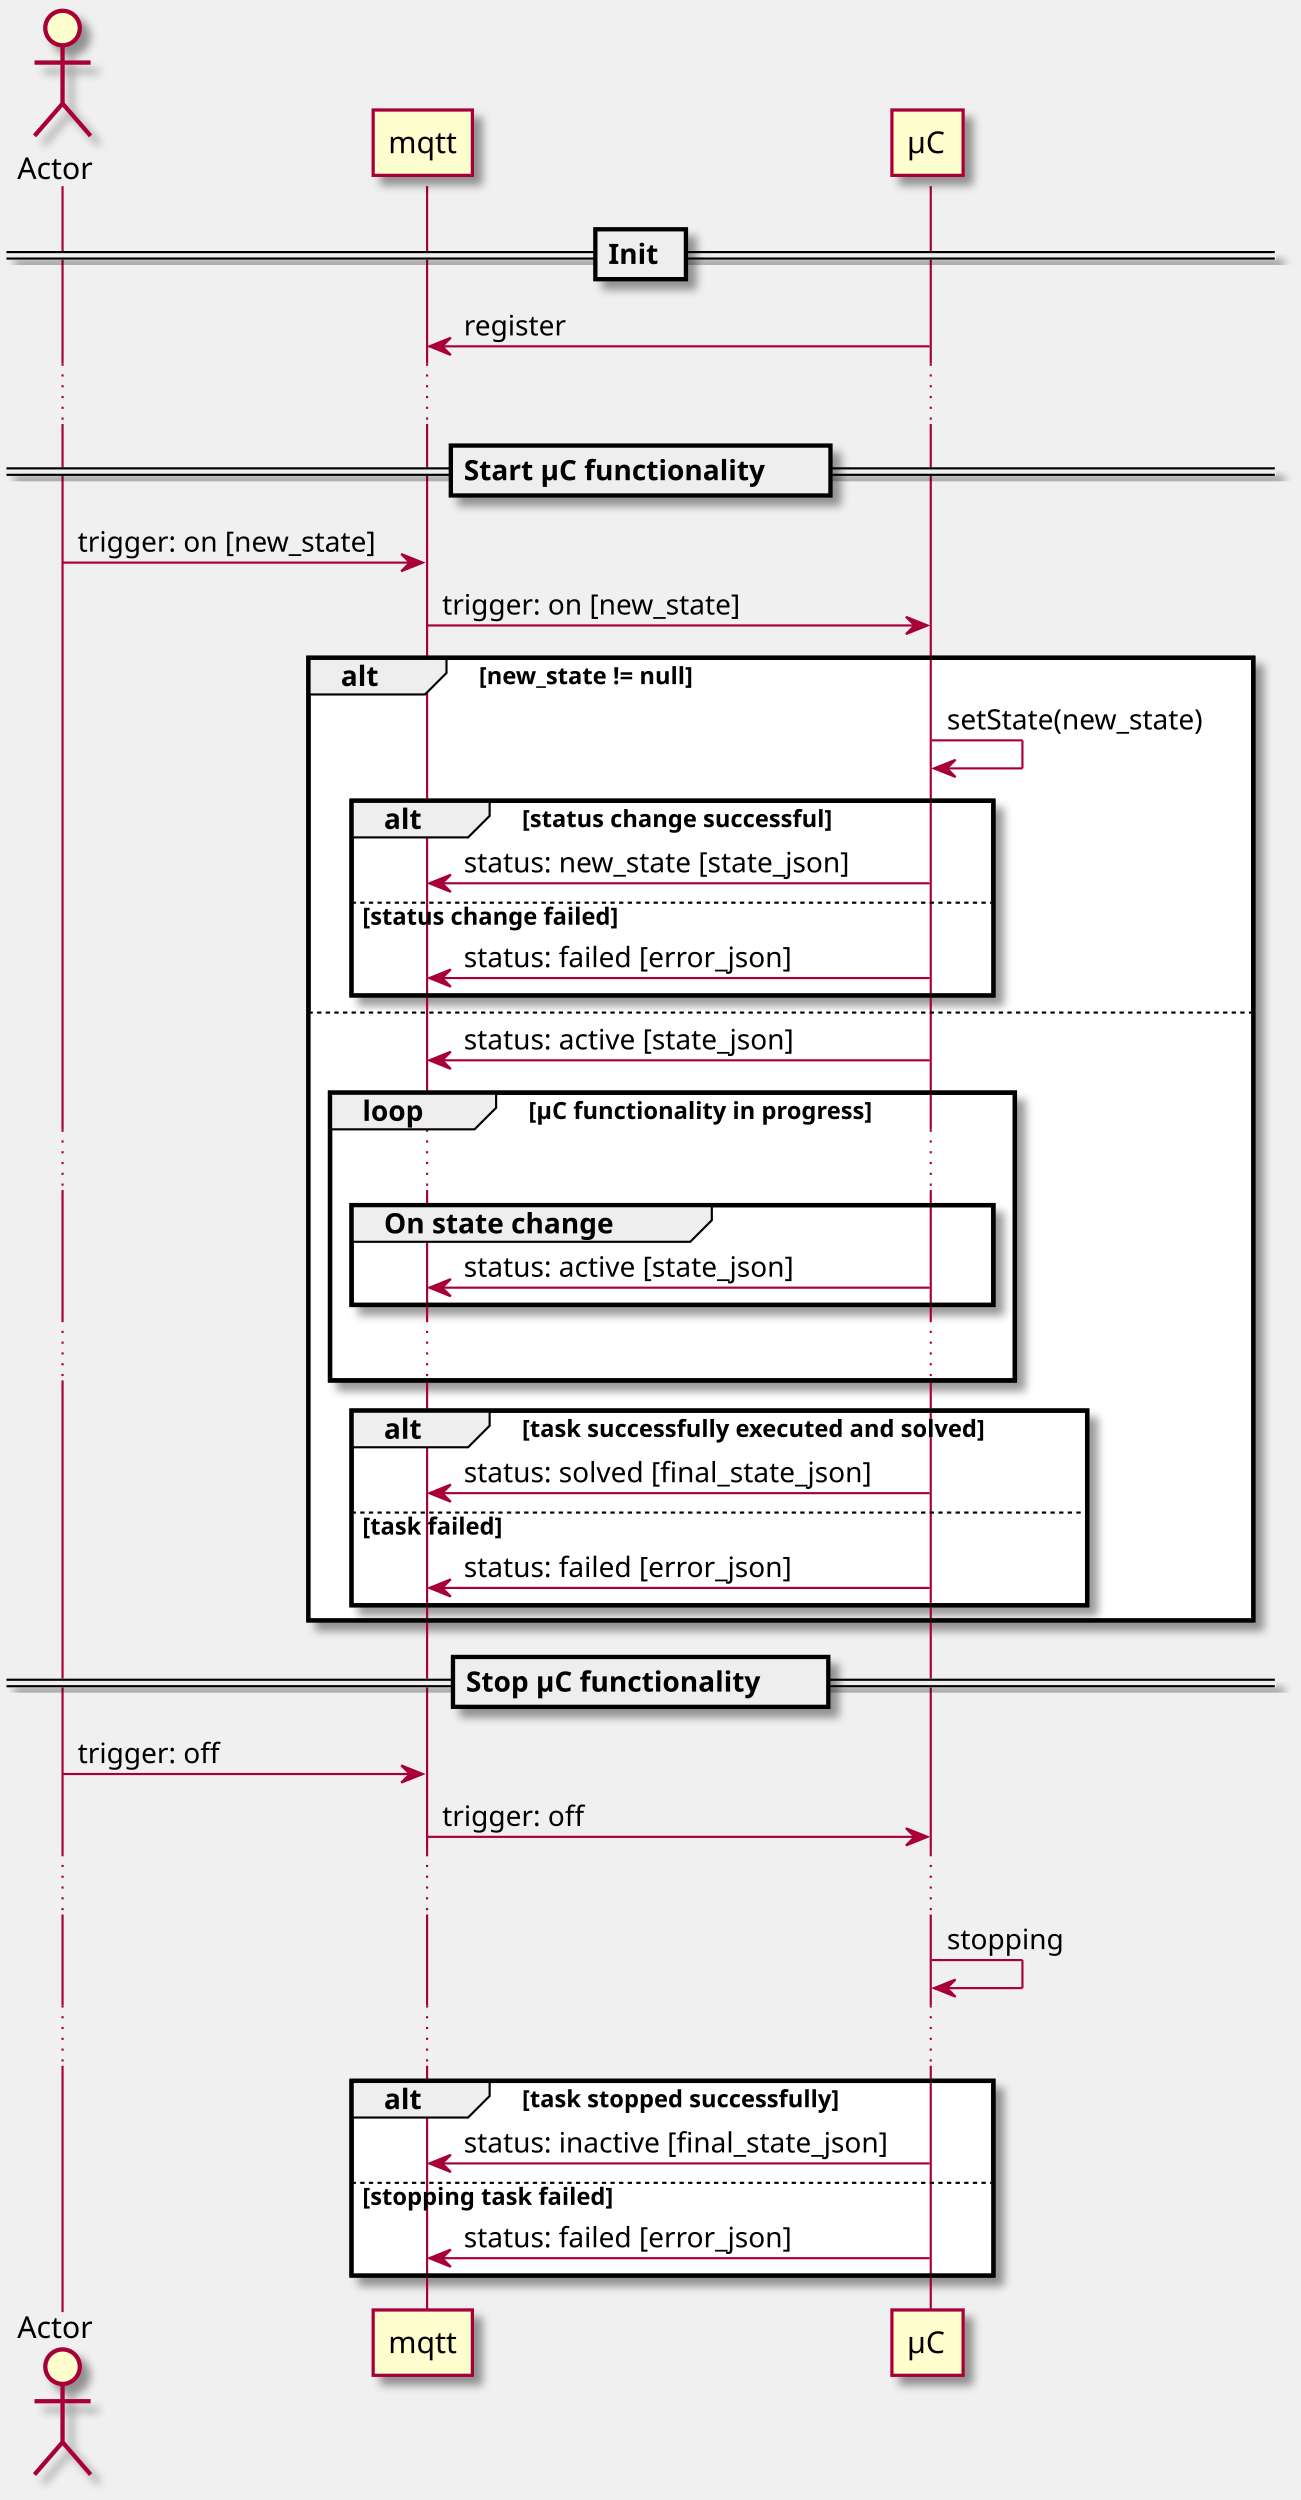
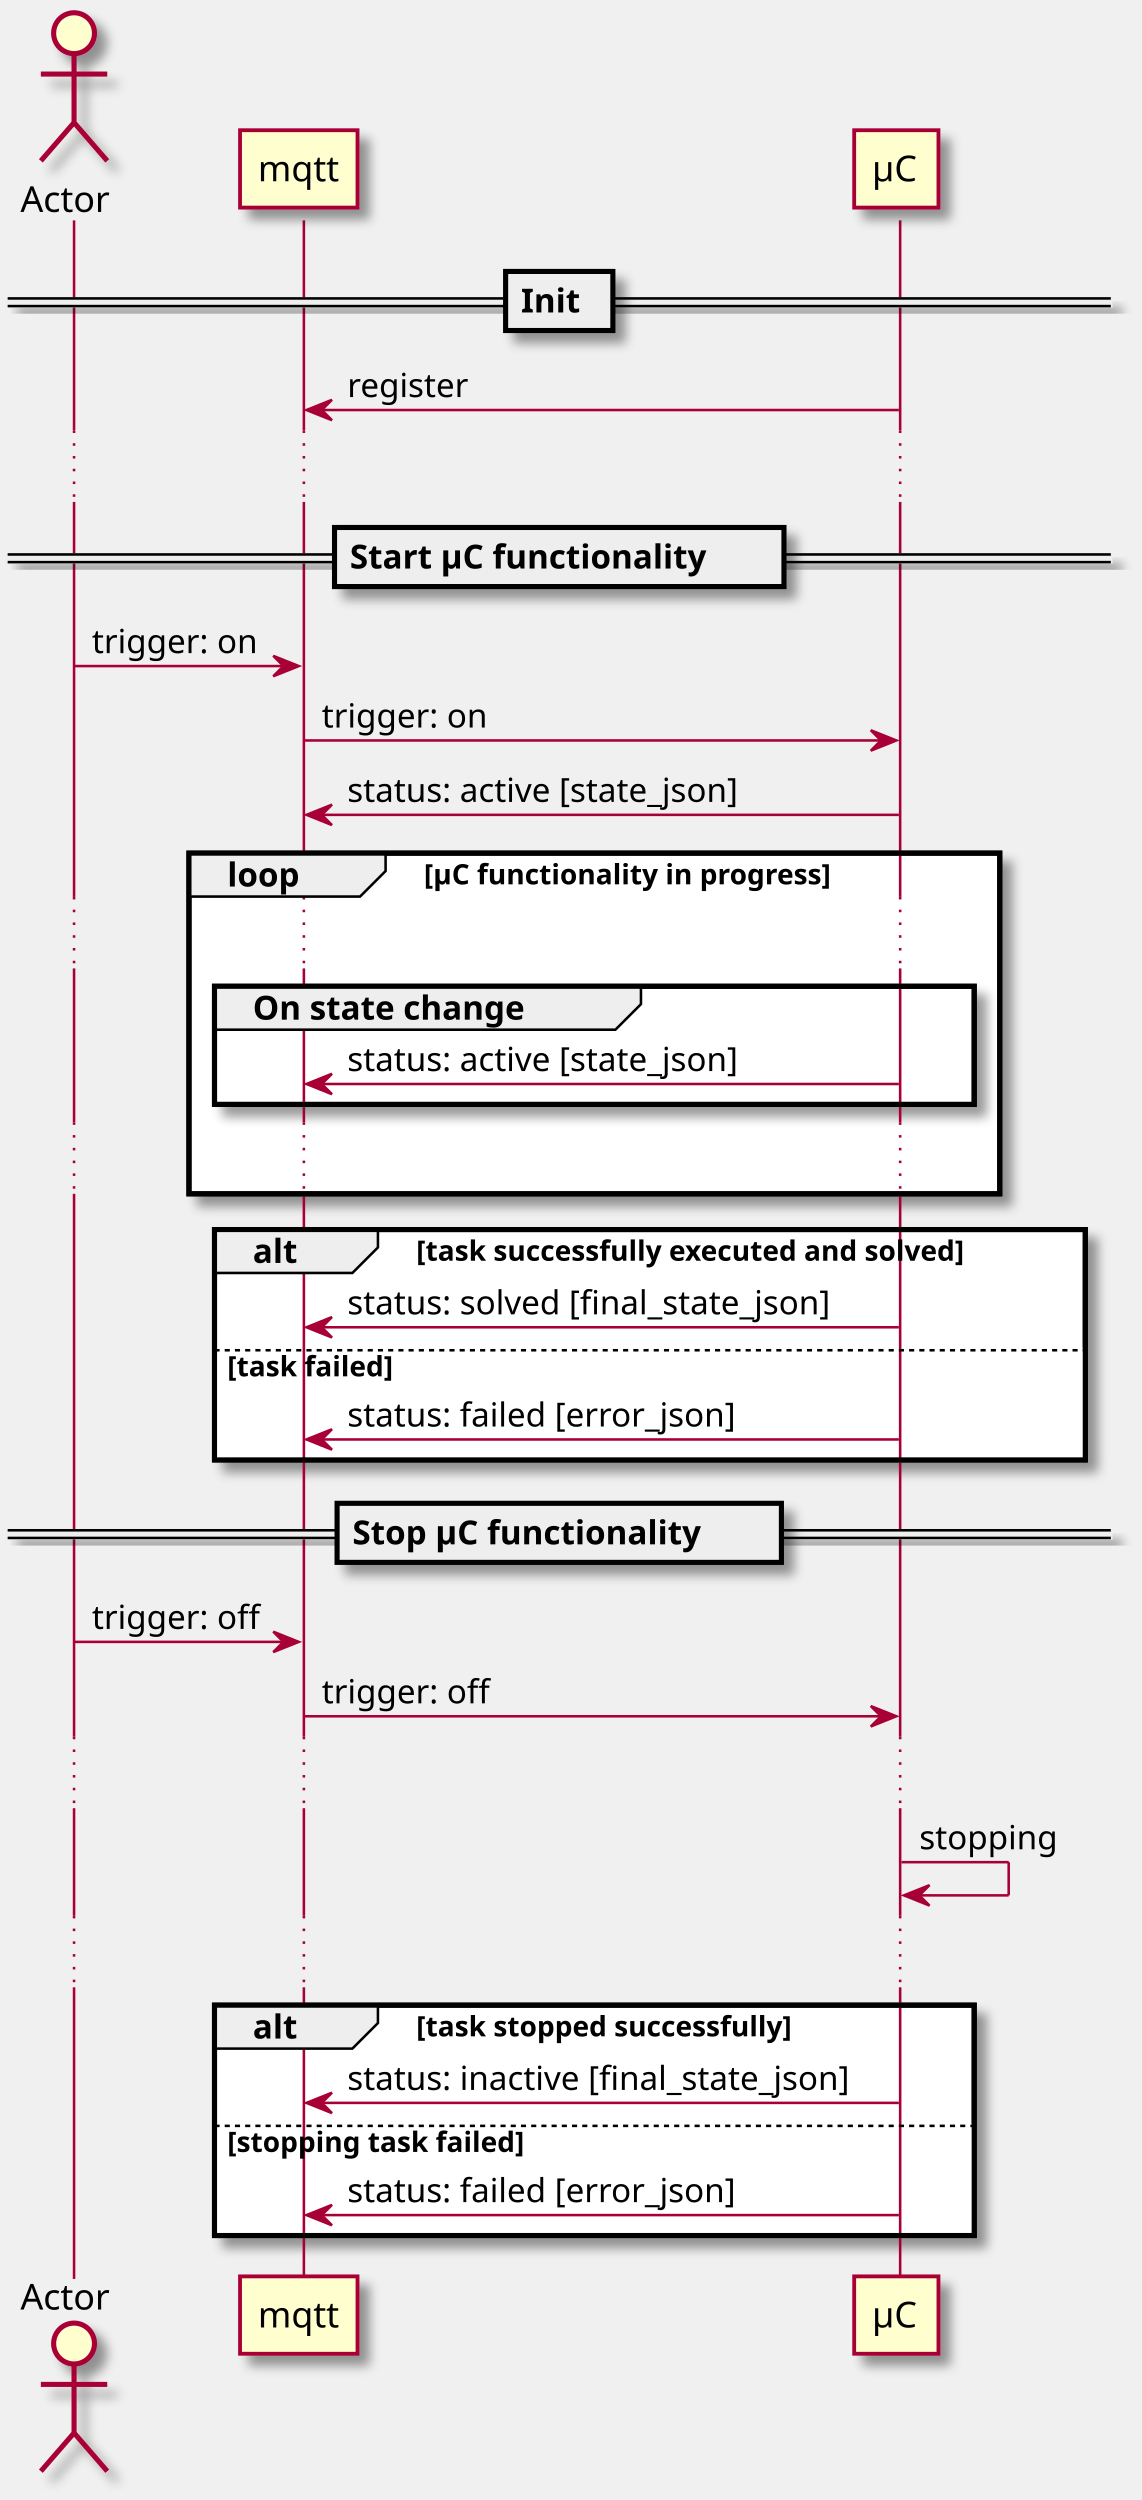
- <svg xmlns="http://www.w3.org/2000/svg" contentScriptType="application/ecmascript" contentStyleType="text/css" height="1159px" preserveAspectRatio="none" style="width:603px;height:1159px;" version="1.1" viewBox="0 0 603 1159" width="603px" zoomAndPan="magnify">
+ <svg xmlns="http://www.w3.org/2000/svg" contentScriptType="application/ecmascript" contentStyleType="text/css" height="979px" preserveAspectRatio="none" style="width:447px;height:979px;" version="1.1" viewBox="0 0 447 979" width="447px" zoomAndPan="magnify">
  <defs>
-     <filter height="300%" id="farprltme7k7c" width="300%" x="-1" y="-1">
+     <filter height="300%" id="fqrwfn5tpmyjd" width="300%" x="-1" y="-1">
      <feGaussianBlur result="blurOut" stdDeviation="2.0" />
      <feColorMatrix in="blurOut" result="blurOut2" type="matrix" values="0 0 0 0 0 0 0 0 0 0 0 0 0 0 0 0 0 0 .4 0" />
      <feOffset dx="4.0" dy="4.0" in="blurOut2" result="blurOut3" />
      <feBlend in="SourceGraphic" in2="blurOut3" mode="normal" />
    </filter>
  </defs>
  <g>
-     <rect fill="#FFFFFF" filter="url(#farprltme7k7c)" height="446.203" style="stroke: #000000; stroke-width: 2.0;" width="438" x="143" y="304.961" />
-     <rect fill="#FFFFFF" filter="url(#farprltme7k7c)" height="90.203" style="stroke: #000000; stroke-width: 2.0;" width="297.5" x="163" y="371.227" />
-     <rect fill="#FFFFFF" height="43.938" style="stroke: none; stroke-width: 1.0;" width="297.5" x="163" y="417.492" />
-     <rect fill="#FFFFFF" height="282.734" style="stroke: none; stroke-width: 1.0;" width="438" x="143" y="468.43" />
-     <rect fill="#FFFFFF" filter="url(#farprltme7k7c)" height="133.398" style="stroke: #000000; stroke-width: 2.0;" width="317.5" x="153" y="506.562" />
-     <rect fill="#FFFFFF" filter="url(#farprltme7k7c)" height="46.266" style="stroke: #000000; stroke-width: 2.0;" width="297.5" x="163" y="558.695" />
-     <rect fill="#FFFFFF" filter="url(#farprltme7k7c)" height="90.203" style="stroke: #000000; stroke-width: 2.0;" width="341" x="163" y="653.961" />
-     <rect fill="#FFFFFF" height="43.938" style="stroke: none; stroke-width: 1.0;" width="341" x="163" y="700.227" />
-     <rect fill="#FFFFFF" filter="url(#farprltme7k7c)" height="90.203" style="stroke: #000000; stroke-width: 2.0;" width="297.5" x="163" y="964.695" />
-     <rect fill="#FFFFFF" height="43.938" style="stroke: none; stroke-width: 1.0;" width="297.5" x="163" y="1010.961" />
+     <rect fill="#FFFFFF" filter="url(#fqrwfn5tpmyjd)" height="133.398" style="stroke: #000000; stroke-width: 2.0;" width="317.5" x="74" y="334.094" />
+     <rect fill="#FFFFFF" filter="url(#fqrwfn5tpmyjd)" height="46.266" style="stroke: #000000; stroke-width: 2.0;" width="297.5" x="84" y="386.227" />
+     <rect fill="#FFFFFF" filter="url(#fqrwfn5tpmyjd)" height="90.203" style="stroke: #000000; stroke-width: 2.0;" width="341" x="84" y="481.492" />
+     <rect fill="#FFFFFF" height="43.938" style="stroke: none; stroke-width: 1.0;" width="341" x="84" y="527.758" />
+     <rect fill="#FFFFFF" filter="url(#fqrwfn5tpmyjd)" height="90.203" style="stroke: #000000; stroke-width: 2.0;" width="297.5" x="84" y="785.227" />
+     <rect fill="#FFFFFF" height="43.938" style="stroke: none; stroke-width: 1.0;" width="297.5" x="84" y="831.492" />
    <line style="stroke: #A80036; stroke-width: 1.0;" x1="29" x2="29" y1="86.297" y2="168.562" />
    <line style="stroke: #A80036; stroke-width: 1.0; stroke-dasharray: 1.0,4.0;" x1="29" x2="29" y1="168.562" y2="196.562" />
-     <line style="stroke: #A80036; stroke-width: 1.0;" x1="29" x2="29" y1="196.562" y2="523.695" />
-     <line style="stroke: #A80036; stroke-width: 1.0; stroke-dasharray: 1.0,4.0;" x1="29" x2="29" y1="523.695" y2="551.695" />
-     <line style="stroke: #A80036; stroke-width: 1.0;" x1="29" x2="29" y1="551.695" y2="611.961" />
-     <line style="stroke: #A80036; stroke-width: 1.0; stroke-dasharray: 1.0,4.0;" x1="29" x2="29" y1="611.961" y2="639.961" />
-     <line style="stroke: #A80036; stroke-width: 1.0;" x1="29" x2="29" y1="639.961" y2="859.562" />
-     <line style="stroke: #A80036; stroke-width: 1.0; stroke-dasharray: 1.0,4.0;" x1="29" x2="29" y1="859.562" y2="887.562" />
-     <line style="stroke: #A80036; stroke-width: 1.0;" x1="29" x2="29" y1="887.562" y2="929.695" />
-     <line style="stroke: #A80036; stroke-width: 1.0; stroke-dasharray: 1.0,4.0;" x1="29" x2="29" y1="929.695" y2="957.695" />
-     <line style="stroke: #A80036; stroke-width: 1.0;" x1="29" x2="29" y1="957.695" y2="1071.898" />
-     <line style="stroke: #A80036; stroke-width: 1.0;" x1="198" x2="198" y1="86.297" y2="168.562" />
-     <line style="stroke: #A80036; stroke-width: 1.0; stroke-dasharray: 1.0,4.0;" x1="198" x2="198" y1="168.562" y2="196.562" />
-     <line style="stroke: #A80036; stroke-width: 1.0;" x1="198" x2="198" y1="196.562" y2="523.695" />
-     <line style="stroke: #A80036; stroke-width: 1.0; stroke-dasharray: 1.0,4.0;" x1="198" x2="198" y1="523.695" y2="551.695" />
-     <line style="stroke: #A80036; stroke-width: 1.0;" x1="198" x2="198" y1="551.695" y2="611.961" />
-     <line style="stroke: #A80036; stroke-width: 1.0; stroke-dasharray: 1.0,4.0;" x1="198" x2="198" y1="611.961" y2="639.961" />
-     <line style="stroke: #A80036; stroke-width: 1.0;" x1="198" x2="198" y1="639.961" y2="859.562" />
-     <line style="stroke: #A80036; stroke-width: 1.0; stroke-dasharray: 1.0,4.0;" x1="198" x2="198" y1="859.562" y2="887.562" />
-     <line style="stroke: #A80036; stroke-width: 1.0;" x1="198" x2="198" y1="887.562" y2="929.695" />
-     <line style="stroke: #A80036; stroke-width: 1.0; stroke-dasharray: 1.0,4.0;" x1="198" x2="198" y1="929.695" y2="957.695" />
-     <line style="stroke: #A80036; stroke-width: 1.0;" x1="198" x2="198" y1="957.695" y2="1071.898" />
-     <line style="stroke: #A80036; stroke-width: 1.0;" x1="431.5" x2="431.5" y1="86.297" y2="168.562" />
-     <line style="stroke: #A80036; stroke-width: 1.0; stroke-dasharray: 1.0,4.0;" x1="431.5" x2="431.5" y1="168.562" y2="196.562" />
-     <line style="stroke: #A80036; stroke-width: 1.0;" x1="431.5" x2="431.5" y1="196.562" y2="523.695" />
-     <line style="stroke: #A80036; stroke-width: 1.0; stroke-dasharray: 1.0,4.0;" x1="431.5" x2="431.5" y1="523.695" y2="551.695" />
-     <line style="stroke: #A80036; stroke-width: 1.0;" x1="431.5" x2="431.5" y1="551.695" y2="611.961" />
-     <line style="stroke: #A80036; stroke-width: 1.0; stroke-dasharray: 1.0,4.0;" x1="431.5" x2="431.5" y1="611.961" y2="639.961" />
-     <line style="stroke: #A80036; stroke-width: 1.0;" x1="431.5" x2="431.5" y1="639.961" y2="859.562" />
-     <line style="stroke: #A80036; stroke-width: 1.0; stroke-dasharray: 1.0,4.0;" x1="431.5" x2="431.5" y1="859.562" y2="887.562" />
-     <line style="stroke: #A80036; stroke-width: 1.0;" x1="431.5" x2="431.5" y1="887.562" y2="929.695" />
-     <line style="stroke: #A80036; stroke-width: 1.0; stroke-dasharray: 1.0,4.0;" x1="431.5" x2="431.5" y1="929.695" y2="957.695" />
-     <line style="stroke: #A80036; stroke-width: 1.0;" x1="431.5" x2="431.5" y1="957.695" y2="1071.898" />
+     <line style="stroke: #A80036; stroke-width: 1.0;" x1="29" x2="29" y1="196.562" y2="351.227" />
+     <line style="stroke: #A80036; stroke-width: 1.0; stroke-dasharray: 1.0,4.0;" x1="29" x2="29" y1="351.227" y2="379.227" />
+     <line style="stroke: #A80036; stroke-width: 1.0;" x1="29" x2="29" y1="379.227" y2="439.492" />
+     <line style="stroke: #A80036; stroke-width: 1.0; stroke-dasharray: 1.0,4.0;" x1="29" x2="29" y1="439.492" y2="467.492" />
+     <line style="stroke: #A80036; stroke-width: 1.0;" x1="29" x2="29" y1="467.492" y2="680.094" />
+     <line style="stroke: #A80036; stroke-width: 1.0; stroke-dasharray: 1.0,4.0;" x1="29" x2="29" y1="680.094" y2="708.094" />
+     <line style="stroke: #A80036; stroke-width: 1.0;" x1="29" x2="29" y1="708.094" y2="750.227" />
+     <line style="stroke: #A80036; stroke-width: 1.0; stroke-dasharray: 1.0,4.0;" x1="29" x2="29" y1="750.227" y2="778.227" />
+     <line style="stroke: #A80036; stroke-width: 1.0;" x1="29" x2="29" y1="778.227" y2="892.43" />
+     <line style="stroke: #A80036; stroke-width: 1.0;" x1="119" x2="119" y1="86.297" y2="168.562" />
+     <line style="stroke: #A80036; stroke-width: 1.0; stroke-dasharray: 1.0,4.0;" x1="119" x2="119" y1="168.562" y2="196.562" />
+     <line style="stroke: #A80036; stroke-width: 1.0;" x1="119" x2="119" y1="196.562" y2="351.227" />
+     <line style="stroke: #A80036; stroke-width: 1.0; stroke-dasharray: 1.0,4.0;" x1="119" x2="119" y1="351.227" y2="379.227" />
+     <line style="stroke: #A80036; stroke-width: 1.0;" x1="119" x2="119" y1="379.227" y2="439.492" />
+     <line style="stroke: #A80036; stroke-width: 1.0; stroke-dasharray: 1.0,4.0;" x1="119" x2="119" y1="439.492" y2="467.492" />
+     <line style="stroke: #A80036; stroke-width: 1.0;" x1="119" x2="119" y1="467.492" y2="680.094" />
+     <line style="stroke: #A80036; stroke-width: 1.0; stroke-dasharray: 1.0,4.0;" x1="119" x2="119" y1="680.094" y2="708.094" />
+     <line style="stroke: #A80036; stroke-width: 1.0;" x1="119" x2="119" y1="708.094" y2="750.227" />
+     <line style="stroke: #A80036; stroke-width: 1.0; stroke-dasharray: 1.0,4.0;" x1="119" x2="119" y1="750.227" y2="778.227" />
+     <line style="stroke: #A80036; stroke-width: 1.0;" x1="119" x2="119" y1="778.227" y2="892.43" />
+     <line style="stroke: #A80036; stroke-width: 1.0;" x1="352.5" x2="352.5" y1="86.297" y2="168.562" />
+     <line style="stroke: #A80036; stroke-width: 1.0; stroke-dasharray: 1.0,4.0;" x1="352.5" x2="352.5" y1="168.562" y2="196.562" />
+     <line style="stroke: #A80036; stroke-width: 1.0;" x1="352.5" x2="352.5" y1="196.562" y2="351.227" />
+     <line style="stroke: #A80036; stroke-width: 1.0; stroke-dasharray: 1.0,4.0;" x1="352.5" x2="352.5" y1="351.227" y2="379.227" />
+     <line style="stroke: #A80036; stroke-width: 1.0;" x1="352.5" x2="352.5" y1="379.227" y2="439.492" />
+     <line style="stroke: #A80036; stroke-width: 1.0; stroke-dasharray: 1.0,4.0;" x1="352.5" x2="352.5" y1="439.492" y2="467.492" />
+     <line style="stroke: #A80036; stroke-width: 1.0;" x1="352.5" x2="352.5" y1="467.492" y2="680.094" />
+     <line style="stroke: #A80036; stroke-width: 1.0; stroke-dasharray: 1.0,4.0;" x1="352.5" x2="352.5" y1="680.094" y2="708.094" />
+     <line style="stroke: #A80036; stroke-width: 1.0;" x1="352.5" x2="352.5" y1="708.094" y2="750.227" />
+     <line style="stroke: #A80036; stroke-width: 1.0; stroke-dasharray: 1.0,4.0;" x1="352.5" x2="352.5" y1="750.227" y2="778.227" />
+     <line style="stroke: #A80036; stroke-width: 1.0;" x1="352.5" x2="352.5" y1="778.227" y2="892.43" />
    <text fill="#000000" font-family="sans-serif" font-size="14" lengthAdjust="spacingAndGlyphs" textLength="36" x="8" y="82.995">Actor</text>
-     <ellipse cx="29" cy="13" fill="#FEFECE" filter="url(#farprltme7k7c)" rx="8" ry="8" style="stroke: #A80036; stroke-width: 2.0;" />
-     <path d="M29,21 L29,48 M16,29 L42,29 M29,48 L16,63 M29,48 L42,63 " fill="none" filter="url(#farprltme7k7c)" style="stroke: #A80036; stroke-width: 2.0;" />
-     <text fill="#000000" font-family="sans-serif" font-size="14" lengthAdjust="spacingAndGlyphs" textLength="36" x="8" y="1083.894">Actor</text>
-     <ellipse cx="29" cy="1097.195" fill="#FEFECE" filter="url(#farprltme7k7c)" rx="8" ry="8" style="stroke: #A80036; stroke-width: 2.0;" />
-     <path d="M29,1105.195 L29,1132.195 M16,1113.195 L42,1113.195 M29,1132.195 L16,1147.195 M29,1132.195 L42,1147.195 " fill="none" filter="url(#farprltme7k7c)" style="stroke: #A80036; stroke-width: 2.0;" />
-     <rect fill="#FEFECE" filter="url(#farprltme7k7c)" height="30.297" style="stroke: #A80036; stroke-width: 1.5;" width="46" x="173" y="51" />
-     <text fill="#000000" font-family="sans-serif" font-size="14" lengthAdjust="spacingAndGlyphs" textLength="32" x="180" y="70.995">mqtt</text>
-     <rect fill="#FEFECE" filter="url(#farprltme7k7c)" height="30.297" style="stroke: #A80036; stroke-width: 1.5;" width="46" x="173" y="1070.898" />
-     <text fill="#000000" font-family="sans-serif" font-size="14" lengthAdjust="spacingAndGlyphs" textLength="32" x="180" y="1090.894">mqtt</text>
-     <rect fill="#FEFECE" filter="url(#farprltme7k7c)" height="30.297" style="stroke: #A80036; stroke-width: 1.5;" width="33" x="413.5" y="51" />
-     <text fill="#000000" font-family="sans-serif" font-size="14" lengthAdjust="spacingAndGlyphs" textLength="19" x="420.5" y="70.995">μC</text>
-     <rect fill="#FEFECE" filter="url(#farprltme7k7c)" height="30.297" style="stroke: #A80036; stroke-width: 1.5;" width="33" x="413.5" y="1070.898" />
-     <text fill="#000000" font-family="sans-serif" font-size="14" lengthAdjust="spacingAndGlyphs" textLength="19" x="420.5" y="1090.894">μC</text>
-     <rect fill="#EEEEEE" filter="url(#farprltme7k7c)" height="3" style="stroke: #EEEEEE; stroke-width: 1.0;" width="588" x="3" y="116.863" />
-     <line style="stroke: #000000; stroke-width: 1.0;" x1="3" x2="591" y1="116.863" y2="116.863" />
-     <line style="stroke: #000000; stroke-width: 1.0;" x1="3" x2="591" y1="119.863" y2="119.863" />
-     <rect fill="#EEEEEE" filter="url(#farprltme7k7c)" height="23.133" style="stroke: #000000; stroke-width: 2.0;" width="42" x="276" y="106.297" />
-     <text fill="#000000" font-family="sans-serif" font-size="13" font-weight="bold" lengthAdjust="spacingAndGlyphs" textLength="23" x="282" y="122.364">Init</text>
-     <polygon fill="#A80036" points="209,156.562,199,160.562,209,164.562,205,160.562" style="stroke: #A80036; stroke-width: 1.0;" />
-     <line style="stroke: #A80036; stroke-width: 1.0;" x1="203" x2="431" y1="160.562" y2="160.562" />
-     <text fill="#000000" font-family="sans-serif" font-size="13" lengthAdjust="spacingAndGlyphs" textLength="49" x="215" y="155.497">register</text>
-     <rect fill="#EEEEEE" filter="url(#farprltme7k7c)" height="3" style="stroke: #EEEEEE; stroke-width: 1.0;" width="588" x="3" y="217.129" />
-     <line style="stroke: #000000; stroke-width: 1.0;" x1="3" x2="591" y1="217.129" y2="217.129" />
-     <line style="stroke: #000000; stroke-width: 1.0;" x1="3" x2="591" y1="220.129" y2="220.129" />
-     <rect fill="#EEEEEE" filter="url(#farprltme7k7c)" height="23.133" style="stroke: #000000; stroke-width: 2.0;" width="176" x="209" y="206.562" />
-     <text fill="#000000" font-family="sans-serif" font-size="13" font-weight="bold" lengthAdjust="spacingAndGlyphs" textLength="157" x="215" y="222.629">Start μC functionality</text>
-     <polygon fill="#A80036" points="186,256.828,196,260.828,186,264.828,190,260.828" style="stroke: #A80036; stroke-width: 1.0;" />
-     <line style="stroke: #A80036; stroke-width: 1.0;" x1="29" x2="192" y1="260.828" y2="260.828" />
-     <text fill="#000000" font-family="sans-serif" font-size="13" lengthAdjust="spacingAndGlyphs" textLength="145" x="36" y="255.762">trigger: on [new_state]</text>
-     <polygon fill="#A80036" points="420,285.961,430,289.961,420,293.961,424,289.961" style="stroke: #A80036; stroke-width: 1.0;" />
-     <line style="stroke: #A80036; stroke-width: 1.0;" x1="198" x2="426" y1="289.961" y2="289.961" />
-     <text fill="#000000" font-family="sans-serif" font-size="13" lengthAdjust="spacingAndGlyphs" textLength="145" x="205" y="284.895">trigger: on [new_state]</text>
-     <path d="M143,304.961 L207,304.961 L207,311.961 L197,321.961 L143,321.961 L143,304.961 " fill="#EEEEEE" style="stroke: #000000; stroke-width: 1.0;" />
-     <rect fill="none" height="446.203" style="stroke: #000000; stroke-width: 2.0;" width="438" x="143" y="304.961" />
-     <text fill="#000000" font-family="sans-serif" font-size="13" font-weight="bold" lengthAdjust="spacingAndGlyphs" textLength="19" x="158" y="318.028">alt</text>
-     <text fill="#000000" font-family="sans-serif" font-size="11" font-weight="bold" lengthAdjust="spacingAndGlyphs" textLength="122" x="222" y="317.171">[new_state != null]</text>
-     <line style="stroke: #A80036; stroke-width: 1.0;" x1="432" x2="474" y1="343.227" y2="343.227" />
-     <line style="stroke: #A80036; stroke-width: 1.0;" x1="474" x2="474" y1="343.227" y2="356.227" />
-     <line style="stroke: #A80036; stroke-width: 1.0;" x1="433" x2="474" y1="356.227" y2="356.227" />
-     <polygon fill="#A80036" points="443,352.227,433,356.227,443,360.227,439,356.227" style="stroke: #A80036; stroke-width: 1.0;" />
-     <text fill="#000000" font-family="sans-serif" font-size="13" lengthAdjust="spacingAndGlyphs" textLength="130" x="439" y="338.161">setState(new_state)</text>
-     <path d="M163,371.227 L227,371.227 L227,378.227 L217,388.227 L163,388.227 L163,371.227 " fill="#EEEEEE" style="stroke: #000000; stroke-width: 1.0;" />
-     <rect fill="none" height="90.203" style="stroke: #000000; stroke-width: 2.0;" width="297.5" x="163" y="371.227" />
-     <text fill="#000000" font-family="sans-serif" font-size="13" font-weight="bold" lengthAdjust="spacingAndGlyphs" textLength="19" x="178" y="384.293">alt</text>
-     <text fill="#000000" font-family="sans-serif" font-size="11" font-weight="bold" lengthAdjust="spacingAndGlyphs" textLength="173" x="242" y="383.437">[status change successful]</text>
-     <polygon fill="#A80036" points="209,405.492,199,409.492,209,413.492,205,409.492" style="stroke: #A80036; stroke-width: 1.0;" />
-     <line style="stroke: #A80036; stroke-width: 1.0;" x1="203" x2="431" y1="409.492" y2="409.492" />
-     <text fill="#000000" font-family="sans-serif" font-size="13" lengthAdjust="spacingAndGlyphs" textLength="193" x="215" y="404.426">status: new_state [state_json]</text>
-     <line style="stroke: #000000; stroke-width: 1.0; stroke-dasharray: 2.0,2.0;" x1="163" x2="460.5" y1="418.492" y2="418.492" />
-     <text fill="#000000" font-family="sans-serif" font-size="11" font-weight="bold" lengthAdjust="spacingAndGlyphs" textLength="142" x="168" y="428.703">[status change failed]</text>
-     <polygon fill="#A80036" points="209,449.43,199,453.43,209,457.43,205,453.43" style="stroke: #A80036; stroke-width: 1.0;" />
-     <line style="stroke: #A80036; stroke-width: 1.0;" x1="203" x2="431" y1="453.43" y2="453.43" />
-     <text fill="#000000" font-family="sans-serif" font-size="13" lengthAdjust="spacingAndGlyphs" textLength="160" x="215" y="448.364">status: failed [error_json]</text>
-     <line style="stroke: #000000; stroke-width: 1.0; stroke-dasharray: 2.0,2.0;" x1="143" x2="581" y1="469.43" y2="469.43" />
-     <polygon fill="#A80036" points="209,487.562,199,491.562,209,495.562,205,491.562" style="stroke: #A80036; stroke-width: 1.0;" />
-     <line style="stroke: #A80036; stroke-width: 1.0;" x1="203" x2="431" y1="491.562" y2="491.562" />
-     <text fill="#000000" font-family="sans-serif" font-size="13" lengthAdjust="spacingAndGlyphs" textLength="166" x="215" y="486.497">status: active [state_json]</text>
-     <path d="M153,506.562 L230,506.562 L230,513.562 L220,523.562 L153,523.562 L153,506.562 " fill="#EEEEEE" style="stroke: #000000; stroke-width: 1.0;" />
-     <rect fill="none" height="133.398" style="stroke: #000000; stroke-width: 2.0;" width="317.5" x="153" y="506.562" />
-     <text fill="#000000" font-family="sans-serif" font-size="13" font-weight="bold" lengthAdjust="spacingAndGlyphs" textLength="32" x="168" y="519.629">loop</text>
-     <text fill="#000000" font-family="sans-serif" font-size="11" font-weight="bold" lengthAdjust="spacingAndGlyphs" textLength="188" x="245" y="518.773">[μC functionality in progress]</text>
-     <path d="M163,558.695 L330,558.695 L330,565.695 L320,575.695 L163,575.695 L163,558.695 " fill="#EEEEEE" style="stroke: #000000; stroke-width: 1.0;" />
-     <rect fill="none" height="46.266" style="stroke: #000000; stroke-width: 2.0;" width="297.5" x="163" y="558.695" />
-     <text fill="#000000" font-family="sans-serif" font-size="13" font-weight="bold" lengthAdjust="spacingAndGlyphs" textLength="122" x="178" y="571.762">On state change</text>
-     <polygon fill="#A80036" points="209,592.961,199,596.961,209,600.961,205,596.961" style="stroke: #A80036; stroke-width: 1.0;" />
-     <line style="stroke: #A80036; stroke-width: 1.0;" x1="203" x2="431" y1="596.961" y2="596.961" />
-     <text fill="#000000" font-family="sans-serif" font-size="13" lengthAdjust="spacingAndGlyphs" textLength="166" x="215" y="591.895">status: active [state_json]</text>
-     <path d="M163,653.961 L227,653.961 L227,660.961 L217,670.961 L163,670.961 L163,653.961 " fill="#EEEEEE" style="stroke: #000000; stroke-width: 1.0;" />
-     <rect fill="none" height="90.203" style="stroke: #000000; stroke-width: 2.0;" width="341" x="163" y="653.961" />
-     <text fill="#000000" font-family="sans-serif" font-size="13" font-weight="bold" lengthAdjust="spacingAndGlyphs" textLength="19" x="178" y="667.028">alt</text>
-     <text fill="#000000" font-family="sans-serif" font-size="11" font-weight="bold" lengthAdjust="spacingAndGlyphs" textLength="257" x="242" y="666.171">[task successfully executed and solved]</text>
-     <polygon fill="#A80036" points="209,688.227,199,692.227,209,696.227,205,692.227" style="stroke: #A80036; stroke-width: 1.0;" />
-     <line style="stroke: #A80036; stroke-width: 1.0;" x1="203" x2="431" y1="692.227" y2="692.227" />
-     <text fill="#000000" font-family="sans-serif" font-size="13" lengthAdjust="spacingAndGlyphs" textLength="202" x="215" y="687.161">status: solved [final_state_json]</text>
-     <line style="stroke: #000000; stroke-width: 1.0; stroke-dasharray: 2.0,2.0;" x1="163" x2="504" y1="701.227" y2="701.227" />
-     <text fill="#000000" font-family="sans-serif" font-size="11" font-weight="bold" lengthAdjust="spacingAndGlyphs" textLength="78" x="168" y="711.437">[task failed]</text>
-     <polygon fill="#A80036" points="209,732.164,199,736.164,209,740.164,205,736.164" style="stroke: #A80036; stroke-width: 1.0;" />
-     <line style="stroke: #A80036; stroke-width: 1.0;" x1="203" x2="431" y1="736.164" y2="736.164" />
-     <text fill="#000000" font-family="sans-serif" font-size="13" lengthAdjust="spacingAndGlyphs" textLength="160" x="215" y="731.098">status: failed [error_json]</text>
-     <rect fill="#EEEEEE" filter="url(#farprltme7k7c)" height="3" style="stroke: #EEEEEE; stroke-width: 1.0;" width="588" x="3" y="778.731" />
-     <line style="stroke: #000000; stroke-width: 1.0;" x1="3" x2="591" y1="778.731" y2="778.731" />
-     <line style="stroke: #000000; stroke-width: 1.0;" x1="3" x2="591" y1="781.731" y2="781.731" />
-     <rect fill="#EEEEEE" filter="url(#farprltme7k7c)" height="23.133" style="stroke: #000000; stroke-width: 2.0;" width="174" x="210" y="768.164" />
-     <text fill="#000000" font-family="sans-serif" font-size="13" font-weight="bold" lengthAdjust="spacingAndGlyphs" textLength="155" x="216" y="784.231">Stop μC functionality</text>
-     <polygon fill="#A80036" points="186,818.43,196,822.43,186,826.43,190,822.43" style="stroke: #A80036; stroke-width: 1.0;" />
-     <line style="stroke: #A80036; stroke-width: 1.0;" x1="29" x2="192" y1="822.43" y2="822.43" />
-     <text fill="#000000" font-family="sans-serif" font-size="13" lengthAdjust="spacingAndGlyphs" textLength="66" x="36" y="817.364">trigger: off</text>
-     <polygon fill="#A80036" points="420,847.562,430,851.562,420,855.562,424,851.562" style="stroke: #A80036; stroke-width: 1.0;" />
-     <line style="stroke: #A80036; stroke-width: 1.0;" x1="198" x2="426" y1="851.562" y2="851.562" />
-     <text fill="#000000" font-family="sans-serif" font-size="13" lengthAdjust="spacingAndGlyphs" textLength="66" x="205" y="846.497">trigger: off</text>
-     <line style="stroke: #A80036; stroke-width: 1.0;" x1="432" x2="474" y1="908.695" y2="908.695" />
-     <line style="stroke: #A80036; stroke-width: 1.0;" x1="474" x2="474" y1="908.695" y2="921.695" />
-     <line style="stroke: #A80036; stroke-width: 1.0;" x1="433" x2="474" y1="921.695" y2="921.695" />
-     <polygon fill="#A80036" points="443,917.695,433,921.695,443,925.695,439,921.695" style="stroke: #A80036; stroke-width: 1.0;" />
-     <text fill="#000000" font-family="sans-serif" font-size="13" lengthAdjust="spacingAndGlyphs" textLength="55" x="439" y="903.629">stopping</text>
-     <path d="M163,964.695 L227,964.695 L227,971.695 L217,981.695 L163,981.695 L163,964.695 " fill="#EEEEEE" style="stroke: #000000; stroke-width: 1.0;" />
-     <rect fill="none" height="90.203" style="stroke: #000000; stroke-width: 2.0;" width="297.5" x="163" y="964.695" />
-     <text fill="#000000" font-family="sans-serif" font-size="13" font-weight="bold" lengthAdjust="spacingAndGlyphs" textLength="19" x="178" y="977.762">alt</text>
-     <text fill="#000000" font-family="sans-serif" font-size="11" font-weight="bold" lengthAdjust="spacingAndGlyphs" textLength="176" x="242" y="976.906">[task stopped successfully]</text>
-     <polygon fill="#A80036" points="209,998.961,199,1002.961,209,1006.961,205,1002.961" style="stroke: #A80036; stroke-width: 1.0;" />
-     <line style="stroke: #A80036; stroke-width: 1.0;" x1="203" x2="431" y1="1002.961" y2="1002.961" />
-     <text fill="#000000" font-family="sans-serif" font-size="13" lengthAdjust="spacingAndGlyphs" textLength="210" x="215" y="997.895">status: inactive [final_state_json]</text>
-     <line style="stroke: #000000; stroke-width: 1.0; stroke-dasharray: 2.0,2.0;" x1="163" x2="460.5" y1="1011.961" y2="1011.961" />
-     <text fill="#000000" font-family="sans-serif" font-size="11" font-weight="bold" lengthAdjust="spacingAndGlyphs" textLength="138" x="168" y="1022.171">[stopping task failed]</text>
-     <polygon fill="#A80036" points="209,1042.898,199,1046.898,209,1050.898,205,1046.898" style="stroke: #A80036; stroke-width: 1.0;" />
-     <line style="stroke: #A80036; stroke-width: 1.0;" x1="203" x2="431" y1="1046.898" y2="1046.898" />
-     <text fill="#000000" font-family="sans-serif" font-size="13" lengthAdjust="spacingAndGlyphs" textLength="160" x="215" y="1041.832">status: failed [error_json]</text>
+     <ellipse cx="29" cy="13" fill="#FEFECE" filter="url(#fqrwfn5tpmyjd)" rx="8" ry="8" style="stroke: #A80036; stroke-width: 2.0;" />
+     <path d="M29,21 L29,48 M16,29 L42,29 M29,48 L16,63 M29,48 L42,63 " fill="none" filter="url(#fqrwfn5tpmyjd)" style="stroke: #A80036; stroke-width: 2.0;" />
+     <text fill="#000000" font-family="sans-serif" font-size="14" lengthAdjust="spacingAndGlyphs" textLength="36" x="8" y="904.425">Actor</text>
+     <ellipse cx="29" cy="917.727" fill="#FEFECE" filter="url(#fqrwfn5tpmyjd)" rx="8" ry="8" style="stroke: #A80036; stroke-width: 2.0;" />
+     <path d="M29,925.727 L29,952.727 M16,933.727 L42,933.727 M29,952.727 L16,967.727 M29,952.727 L42,967.727 " fill="none" filter="url(#fqrwfn5tpmyjd)" style="stroke: #A80036; stroke-width: 2.0;" />
+     <rect fill="#FEFECE" filter="url(#fqrwfn5tpmyjd)" height="30.297" style="stroke: #A80036; stroke-width: 1.5;" width="46" x="94" y="51" />
+     <text fill="#000000" font-family="sans-serif" font-size="14" lengthAdjust="spacingAndGlyphs" textLength="32" x="101" y="70.995">mqtt</text>
+     <rect fill="#FEFECE" filter="url(#fqrwfn5tpmyjd)" height="30.297" style="stroke: #A80036; stroke-width: 1.5;" width="46" x="94" y="891.43" />
+     <text fill="#000000" font-family="sans-serif" font-size="14" lengthAdjust="spacingAndGlyphs" textLength="32" x="101" y="911.425">mqtt</text>
+     <rect fill="#FEFECE" filter="url(#fqrwfn5tpmyjd)" height="30.297" style="stroke: #A80036; stroke-width: 1.5;" width="33" x="334.5" y="51" />
+     <text fill="#000000" font-family="sans-serif" font-size="14" lengthAdjust="spacingAndGlyphs" textLength="19" x="341.5" y="70.995">μC</text>
+     <rect fill="#FEFECE" filter="url(#fqrwfn5tpmyjd)" height="30.297" style="stroke: #A80036; stroke-width: 1.5;" width="33" x="334.5" y="891.43" />
+     <text fill="#000000" font-family="sans-serif" font-size="14" lengthAdjust="spacingAndGlyphs" textLength="19" x="341.5" y="911.425">μC</text>
+     <rect fill="#EEEEEE" filter="url(#fqrwfn5tpmyjd)" height="3" style="stroke: #EEEEEE; stroke-width: 1.0;" width="432" x="3" y="116.863" />
+     <line style="stroke: #000000; stroke-width: 1.0;" x1="3" x2="435" y1="116.863" y2="116.863" />
+     <line style="stroke: #000000; stroke-width: 1.0;" x1="3" x2="435" y1="119.863" y2="119.863" />
+     <rect fill="#EEEEEE" filter="url(#fqrwfn5tpmyjd)" height="23.133" style="stroke: #000000; stroke-width: 2.0;" width="42" x="198" y="106.297" />
+     <text fill="#000000" font-family="sans-serif" font-size="13" font-weight="bold" lengthAdjust="spacingAndGlyphs" textLength="23" x="204" y="122.364">Init</text>
+     <polygon fill="#A80036" points="130,156.562,120,160.562,130,164.562,126,160.562" style="stroke: #A80036; stroke-width: 1.0;" />
+     <line style="stroke: #A80036; stroke-width: 1.0;" x1="124" x2="352" y1="160.562" y2="160.562" />
+     <text fill="#000000" font-family="sans-serif" font-size="13" lengthAdjust="spacingAndGlyphs" textLength="49" x="136" y="155.497">register</text>
+     <rect fill="#EEEEEE" filter="url(#fqrwfn5tpmyjd)" height="3" style="stroke: #EEEEEE; stroke-width: 1.0;" width="432" x="3" y="217.129" />
+     <line style="stroke: #000000; stroke-width: 1.0;" x1="3" x2="435" y1="217.129" y2="217.129" />
+     <line style="stroke: #000000; stroke-width: 1.0;" x1="3" x2="435" y1="220.129" y2="220.129" />
+     <rect fill="#EEEEEE" filter="url(#fqrwfn5tpmyjd)" height="23.133" style="stroke: #000000; stroke-width: 2.0;" width="176" x="131" y="206.562" />
+     <text fill="#000000" font-family="sans-serif" font-size="13" font-weight="bold" lengthAdjust="spacingAndGlyphs" textLength="157" x="137" y="222.629">Start μC functionality</text>
+     <polygon fill="#A80036" points="107,256.828,117,260.828,107,264.828,111,260.828" style="stroke: #A80036; stroke-width: 1.0;" />
+     <line style="stroke: #A80036; stroke-width: 1.0;" x1="29" x2="113" y1="260.828" y2="260.828" />
+     <text fill="#000000" font-family="sans-serif" font-size="13" lengthAdjust="spacingAndGlyphs" textLength="66" x="36" y="255.762">trigger: on</text>
+     <polygon fill="#A80036" points="341,285.961,351,289.961,341,293.961,345,289.961" style="stroke: #A80036; stroke-width: 1.0;" />
+     <line style="stroke: #A80036; stroke-width: 1.0;" x1="119" x2="347" y1="289.961" y2="289.961" />
+     <text fill="#000000" font-family="sans-serif" font-size="13" lengthAdjust="spacingAndGlyphs" textLength="66" x="126" y="284.895">trigger: on</text>
+     <polygon fill="#A80036" points="130,315.094,120,319.094,130,323.094,126,319.094" style="stroke: #A80036; stroke-width: 1.0;" />
+     <line style="stroke: #A80036; stroke-width: 1.0;" x1="124" x2="352" y1="319.094" y2="319.094" />
+     <text fill="#000000" font-family="sans-serif" font-size="13" lengthAdjust="spacingAndGlyphs" textLength="166" x="136" y="314.028">status: active [state_json]</text>
+     <path d="M74,334.094 L151,334.094 L151,341.094 L141,351.094 L74,351.094 L74,334.094 " fill="#EEEEEE" style="stroke: #000000; stroke-width: 1.0;" />
+     <rect fill="none" height="133.398" style="stroke: #000000; stroke-width: 2.0;" width="317.5" x="74" y="334.094" />
+     <text fill="#000000" font-family="sans-serif" font-size="13" font-weight="bold" lengthAdjust="spacingAndGlyphs" textLength="32" x="89" y="347.161">loop</text>
+     <text fill="#000000" font-family="sans-serif" font-size="11" font-weight="bold" lengthAdjust="spacingAndGlyphs" textLength="188" x="166" y="346.304">[μC functionality in progress]</text>
+     <path d="M84,386.227 L251,386.227 L251,393.227 L241,403.227 L84,403.227 L84,386.227 " fill="#EEEEEE" style="stroke: #000000; stroke-width: 1.0;" />
+     <rect fill="none" height="46.266" style="stroke: #000000; stroke-width: 2.0;" width="297.5" x="84" y="386.227" />
+     <text fill="#000000" font-family="sans-serif" font-size="13" font-weight="bold" lengthAdjust="spacingAndGlyphs" textLength="122" x="99" y="399.293">On state change</text>
+     <polygon fill="#A80036" points="130,420.492,120,424.492,130,428.492,126,424.492" style="stroke: #A80036; stroke-width: 1.0;" />
+     <line style="stroke: #A80036; stroke-width: 1.0;" x1="124" x2="352" y1="424.492" y2="424.492" />
+     <text fill="#000000" font-family="sans-serif" font-size="13" lengthAdjust="spacingAndGlyphs" textLength="166" x="136" y="419.426">status: active [state_json]</text>
+     <path d="M84,481.492 L148,481.492 L148,488.492 L138,498.492 L84,498.492 L84,481.492 " fill="#EEEEEE" style="stroke: #000000; stroke-width: 1.0;" />
+     <rect fill="none" height="90.203" style="stroke: #000000; stroke-width: 2.0;" width="341" x="84" y="481.492" />
+     <text fill="#000000" font-family="sans-serif" font-size="13" font-weight="bold" lengthAdjust="spacingAndGlyphs" textLength="19" x="99" y="494.559">alt</text>
+     <text fill="#000000" font-family="sans-serif" font-size="11" font-weight="bold" lengthAdjust="spacingAndGlyphs" textLength="257" x="163" y="493.703">[task successfully executed and solved]</text>
+     <polygon fill="#A80036" points="130,515.758,120,519.758,130,523.758,126,519.758" style="stroke: #A80036; stroke-width: 1.0;" />
+     <line style="stroke: #A80036; stroke-width: 1.0;" x1="124" x2="352" y1="519.758" y2="519.758" />
+     <text fill="#000000" font-family="sans-serif" font-size="13" lengthAdjust="spacingAndGlyphs" textLength="202" x="136" y="514.692">status: solved [final_state_json]</text>
+     <line style="stroke: #000000; stroke-width: 1.0; stroke-dasharray: 2.0,2.0;" x1="84" x2="425" y1="528.758" y2="528.758" />
+     <text fill="#000000" font-family="sans-serif" font-size="11" font-weight="bold" lengthAdjust="spacingAndGlyphs" textLength="78" x="89" y="538.968">[task failed]</text>
+     <polygon fill="#A80036" points="130,559.695,120,563.695,130,567.695,126,563.695" style="stroke: #A80036; stroke-width: 1.0;" />
+     <line style="stroke: #A80036; stroke-width: 1.0;" x1="124" x2="352" y1="563.695" y2="563.695" />
+     <text fill="#000000" font-family="sans-serif" font-size="13" lengthAdjust="spacingAndGlyphs" textLength="160" x="136" y="558.629">status: failed [error_json]</text>
+     <rect fill="#EEEEEE" filter="url(#fqrwfn5tpmyjd)" height="3" style="stroke: #EEEEEE; stroke-width: 1.0;" width="432" x="3" y="599.262" />
+     <line style="stroke: #000000; stroke-width: 1.0;" x1="3" x2="435" y1="599.262" y2="599.262" />
+     <line style="stroke: #000000; stroke-width: 1.0;" x1="3" x2="435" y1="602.262" y2="602.262" />
+     <rect fill="#EEEEEE" filter="url(#fqrwfn5tpmyjd)" height="23.133" style="stroke: #000000; stroke-width: 2.0;" width="174" x="132" y="588.695" />
+     <text fill="#000000" font-family="sans-serif" font-size="13" font-weight="bold" lengthAdjust="spacingAndGlyphs" textLength="155" x="138" y="604.762">Stop μC functionality</text>
+     <polygon fill="#A80036" points="107,638.961,117,642.961,107,646.961,111,642.961" style="stroke: #A80036; stroke-width: 1.0;" />
+     <line style="stroke: #A80036; stroke-width: 1.0;" x1="29" x2="113" y1="642.961" y2="642.961" />
+     <text fill="#000000" font-family="sans-serif" font-size="13" lengthAdjust="spacingAndGlyphs" textLength="66" x="36" y="637.895">trigger: off</text>
+     <polygon fill="#A80036" points="341,668.094,351,672.094,341,676.094,345,672.094" style="stroke: #A80036; stroke-width: 1.0;" />
+     <line style="stroke: #A80036; stroke-width: 1.0;" x1="119" x2="347" y1="672.094" y2="672.094" />
+     <text fill="#000000" font-family="sans-serif" font-size="13" lengthAdjust="spacingAndGlyphs" textLength="66" x="126" y="667.028">trigger: off</text>
+     <line style="stroke: #A80036; stroke-width: 1.0;" x1="353" x2="395" y1="729.227" y2="729.227" />
+     <line style="stroke: #A80036; stroke-width: 1.0;" x1="395" x2="395" y1="729.227" y2="742.227" />
+     <line style="stroke: #A80036; stroke-width: 1.0;" x1="354" x2="395" y1="742.227" y2="742.227" />
+     <polygon fill="#A80036" points="364,738.227,354,742.227,364,746.227,360,742.227" style="stroke: #A80036; stroke-width: 1.0;" />
+     <text fill="#000000" font-family="sans-serif" font-size="13" lengthAdjust="spacingAndGlyphs" textLength="55" x="360" y="724.161">stopping</text>
+     <path d="M84,785.227 L148,785.227 L148,792.227 L138,802.227 L84,802.227 L84,785.227 " fill="#EEEEEE" style="stroke: #000000; stroke-width: 1.0;" />
+     <rect fill="none" height="90.203" style="stroke: #000000; stroke-width: 2.0;" width="297.5" x="84" y="785.227" />
+     <text fill="#000000" font-family="sans-serif" font-size="13" font-weight="bold" lengthAdjust="spacingAndGlyphs" textLength="19" x="99" y="798.293">alt</text>
+     <text fill="#000000" font-family="sans-serif" font-size="11" font-weight="bold" lengthAdjust="spacingAndGlyphs" textLength="176" x="163" y="797.437">[task stopped successfully]</text>
+     <polygon fill="#A80036" points="130,819.492,120,823.492,130,827.492,126,823.492" style="stroke: #A80036; stroke-width: 1.0;" />
+     <line style="stroke: #A80036; stroke-width: 1.0;" x1="124" x2="352" y1="823.492" y2="823.492" />
+     <text fill="#000000" font-family="sans-serif" font-size="13" lengthAdjust="spacingAndGlyphs" textLength="210" x="136" y="818.426">status: inactive [final_state_json]</text>
+     <line style="stroke: #000000; stroke-width: 1.0; stroke-dasharray: 2.0,2.0;" x1="84" x2="381.5" y1="832.492" y2="832.492" />
+     <text fill="#000000" font-family="sans-serif" font-size="11" font-weight="bold" lengthAdjust="spacingAndGlyphs" textLength="138" x="89" y="842.703">[stopping task failed]</text>
+     <polygon fill="#A80036" points="130,863.43,120,867.43,130,871.43,126,867.43" style="stroke: #A80036; stroke-width: 1.0;" />
+     <line style="stroke: #A80036; stroke-width: 1.0;" x1="124" x2="352" y1="867.43" y2="867.43" />
+     <text fill="#000000" font-family="sans-serif" font-size="13" lengthAdjust="spacingAndGlyphs" textLength="160" x="136" y="862.364">status: failed [error_json]</text>
  </g>
</svg>
